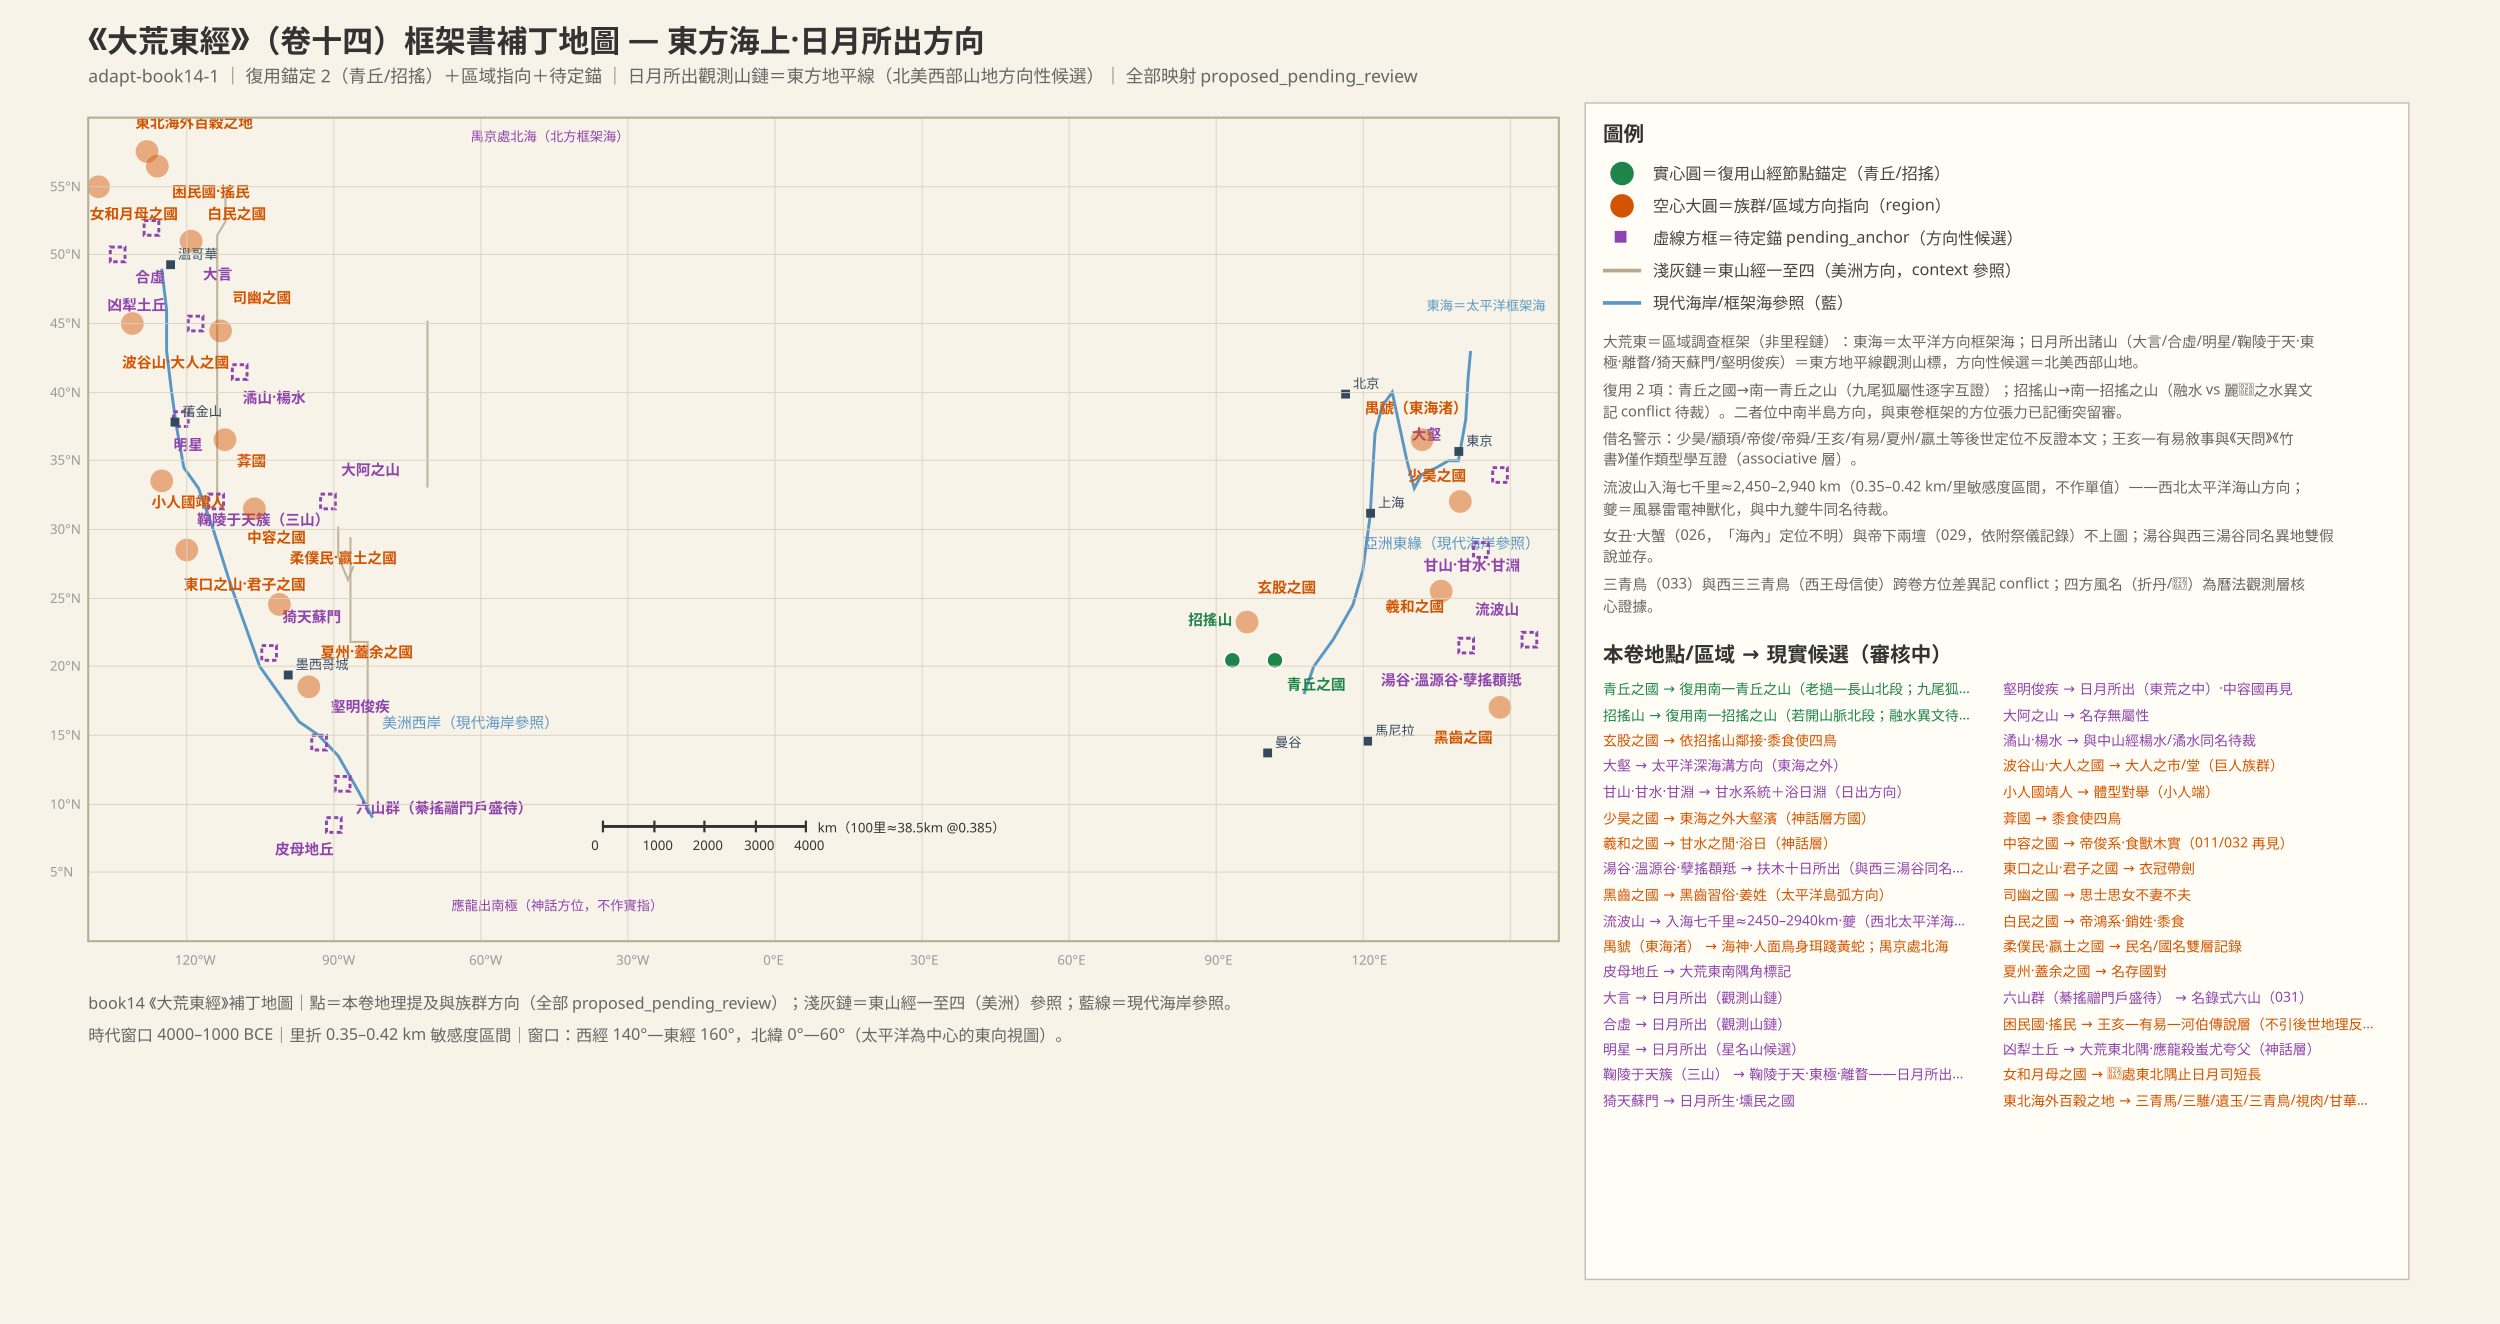
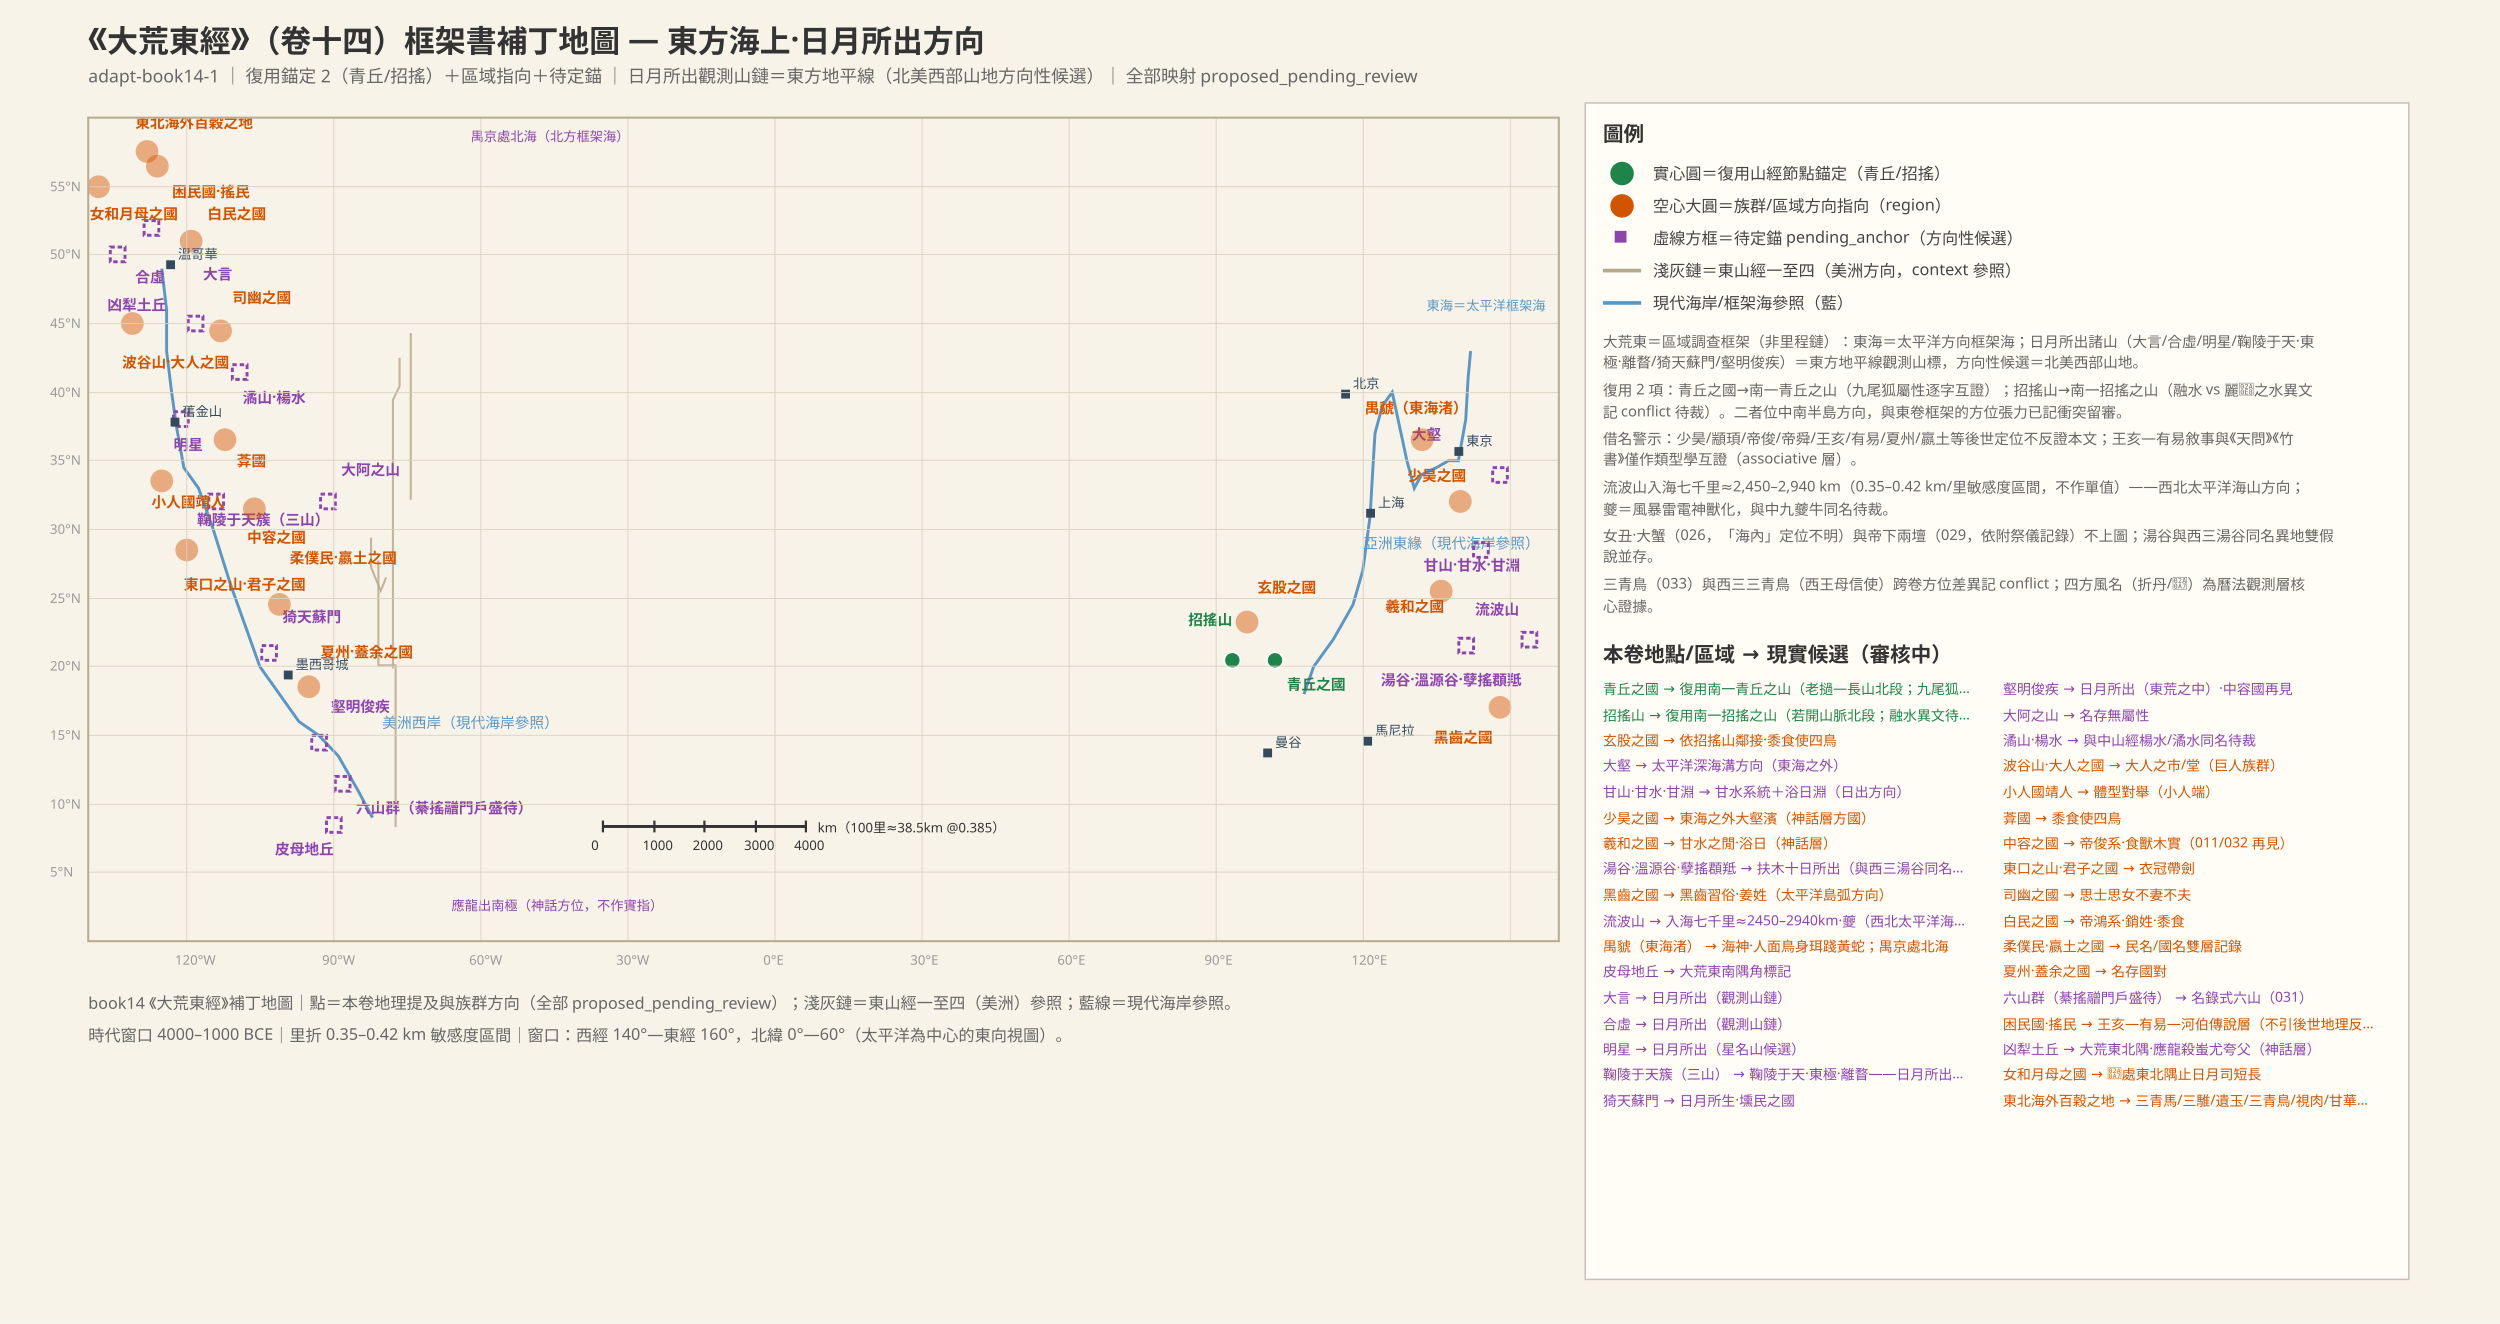
<svg xmlns="http://www.w3.org/2000/svg" width="1700" height="900" font-family="PingFang SC, Hiragino Sans GB, Microsoft YaHei, sans-serif">
  <rect width="1700" height="900" fill="#f7f3e8" />
  <clipPath id="mapclip">
    <rect x="60" y="80" width="1000" height="560" />
  </clipPath>
  <defs>
    <clipPath id="mapclip">
      <rect x="60" y="80" width="1000" height="560" />
    </clipPath>
    <pattern id="sand" width="8" height="8" patternUnits="userSpaceOnUse">
      <rect width="8" height="8" fill="#efe3c0" />
      <circle cx="2" cy="2" r="0.8" fill="#d6b96a" />
      <circle cx="6" cy="6" r="0.8" fill="#d6b96a" />
    </pattern>
  </defs>
  <text x="60" y="34" font-size="21" font-weight="bold" fill="#333">《大荒東經》（卷十四）框架書補丁地圖 — 東方海上·日月所出方向</text>
  <text x="60" y="56" font-size="12" fill="#666">adapt-book14-1 ｜ 復用錨定 2（青丘/招搖）＋區域指向＋待定錨 ｜ 日月所出觀測山鏈＝東方地平線（北美西部山地方向性候選）｜ 全部映射 proposed_pending_review</text>
  <g clip-path="url(#mapclip)">
    <polyline points="886.7,472.0 893.3,453.3 906.7,434.7 920.0,411.3 926.7,388.0 931.7,350.7 933.3,322.7 935.0,294.7 940.0,276.0 946.7,266.7 956.7,313.3 961.7,332.0 966.7,322.7 976.7,318.0 985.0,313.3 991.7,313.3 996.7,285.3 998.3,257.3 1000.0,238.7" fill="none" stroke="#5b97c4" stroke-width="2.0" />
    <text x="927" y="373" font-size="10" fill="#5b97c4">亞洲東緣（現代海岸參照）</text>
    <polyline points="110.0,182.7 113.3,210.7 113.3,238.7 116.7,266.7 120.0,290.0 125.0,318.0 135.0,332.0 145.0,360.0 156.7,397.3 166.7,425.3 176.7,453.3 190.0,472.0 203.3,490.7 216.7,500.0 230.0,514.0 243.3,537.3 253.3,556.0" fill="none" stroke="#5b97c4" stroke-width="2.0" />
    <text x="260" y="495" font-size="10" fill="#5b97c4">美洲西岸（現代海岸參照）</text>
-     <polyline points="290.7,218.1 290.7,227.8 290.7,237.5 290.7,247.3 290.7,257.1 290.7,269.9 290.7,282.9 290.7,292.6 290.7,302.4 290.7,312.1 290.7,321.8 290.7,331.5" fill="none" stroke="#b7a98c" stroke-width="1.4" opacity="0.85" />
-     <polyline points="153.3,131.3 153.3,150.7 147.7,159.9 147.7,185.8 147.7,198.2 147.7,210.5 147.7,220.2 147.7,229.9 147.7,239.6 147.7,251.9 147.7,264.9 147.7,274.6 147.7,284.4 147.7,300.5 147.7,310.3 147.7,326.5 147.7,342.6" fill="none" stroke="#b7a98c" stroke-width="1.4" opacity="0.85" />
-     <polyline points="238.3,365.2 238.3,391.2 238.3,413.9 238.3,436.5 250.0,436.5 250.0,459.2 250.0,491.6 250.0,520.7 250.0,546.7" fill="none" stroke="#b7a98c" stroke-width="1.4" opacity="0.85" />
-     <polyline points="230.0,358.1 230.0,367.8 230.0,378.2 232.8,385.1 234.7,389.7 236.6,394.3 238.5,389.7 240.4,385.1" fill="none" stroke="#b7a98c" stroke-width="1.4" opacity="0.85" />
+     <polyline points="279.3,226.5 279.3,236.2 279.3,245.9 279.3,255.7 279.3,265.5 279.3,278.3 279.3,291.3 279.3,301.0 279.3,310.8 279.3,320.5 279.3,330.2 279.3,339.9" fill="none" stroke="#b7a98c" stroke-width="1.4" opacity="0.85" />
+     <polyline points="271.7,243.3 271.7,262.7 267.2,271.9 267.2,297.8 267.2,310.2 267.2,322.5 267.2,332.2 267.2,341.9 267.2,351.6 267.2,363.9 267.2,376.9 267.2,386.6 267.2,396.4 267.2,412.5 267.2,422.3 267.2,438.5 267.2,454.6" fill="none" stroke="#b7a98c" stroke-width="1.4" opacity="0.85" />
+     <polyline points="257.3,381.1 257.3,407.0 257.3,429.7 257.3,452.4 269.0,452.4 269.0,475.1 269.0,507.5 269.0,536.6 269.0,562.5" fill="none" stroke="#b7a98c" stroke-width="1.4" opacity="0.85" />
+     <polyline points="252.3,365.6 252.3,375.3 252.3,385.7 255.1,392.6 257.0,397.1 258.9,401.7 260.8,397.1 262.6,392.6" fill="none" stroke="#b7a98c" stroke-width="1.4" opacity="0.85" />
    <text x="320" y="96" font-size="9" fill="#8e44ad">禺京處北海（北方框架海）</text>
    <text x="307" y="619" font-size="9" fill="#8e44ad">應龍出南極（神話方位，不作實指）</text>
    <text x="970" y="211" font-size="9" fill="#5b97c4">東海＝太平洋框架海</text>
    <circle cx="867" cy="449" r="5.5" fill="#1e8449" stroke="#fff" stroke-width="1.2" />
    <text x="875" y="469" font-size="10" font-weight="bold" fill="#1e8449">青丘之國</text>
    <circle cx="838" cy="449" r="5.5" fill="#1e8449" stroke="#fff" stroke-width="1.2" />
    <text x="808" y="425" font-size="10" font-weight="bold" fill="#1e8449">招搖山</text>
    <circle cx="848" cy="423" r="7" fill="#d35400" opacity="0.45" stroke="#d35400" stroke-width="1.5" />
    <text x="855" y="403" font-size="10" font-weight="bold" fill="#d35400">玄股之國</text>
    <rect x="1015" y="318" width="10" height="10" fill="none" stroke="#8e44ad" stroke-width="2" stroke-dasharray="3 2" />
    <text x="960" y="299" font-size="10" font-weight="bold" fill="#8e44ad">大壑</text>
    <rect x="1002" y="369" width="10" height="10" fill="none" stroke="#8e44ad" stroke-width="2" stroke-dasharray="3 2" />
    <text x="968" y="388" font-size="10" font-weight="bold" fill="#8e44ad">甘山·甘水·甘淵</text>
    <circle cx="993" cy="341" r="7" fill="#d35400" opacity="0.45" stroke="#d35400" stroke-width="1.5" />
    <text x="957" y="327" font-size="10" font-weight="bold" fill="#d35400">少昊之國</text>
    <circle cx="980" cy="402" r="7" fill="#d35400" opacity="0.45" stroke="#d35400" stroke-width="1.5" />
    <text x="942" y="416" font-size="10" font-weight="bold" fill="#d35400">羲和之國</text>
    <rect x="992" y="434" width="10" height="10" fill="none" stroke="#8e44ad" stroke-width="2" stroke-dasharray="3 2" />
    <text x="939" y="466" font-size="10" font-weight="bold" fill="#8e44ad">湯谷·溫源谷·孽搖頵羝</text>
    <circle cx="1020" cy="481" r="7" fill="#d35400" opacity="0.45" stroke="#d35400" stroke-width="1.5" />
    <text x="975" y="505" font-size="10" font-weight="bold" fill="#d35400">黑齒之國</text>
    <rect x="1035" y="430" width="10" height="10" fill="none" stroke="#8e44ad" stroke-width="2" stroke-dasharray="3 2" />
    <text x="1003" y="418" font-size="10" font-weight="bold" fill="#8e44ad">流波山</text>
    <circle cx="967" cy="299" r="7" fill="#d35400" opacity="0.45" stroke="#d35400" stroke-width="1.5" />
    <text x="928" y="281" font-size="10" font-weight="bold" fill="#d35400">禺䝞（東海渚）</text>
    <rect x="222" y="556" width="10" height="10" fill="none" stroke="#8e44ad" stroke-width="2" stroke-dasharray="3 2" />
    <text x="187" y="581" font-size="10" font-weight="bold" fill="#8e44ad">皮母地丘</text>
    <rect x="128" y="215" width="10" height="10" fill="none" stroke="#8e44ad" stroke-width="2" stroke-dasharray="3 2" />
    <text x="138" y="190" font-size="10" font-weight="bold" fill="#8e44ad">大言</text>
    <rect x="98" y="150" width="10" height="10" fill="none" stroke="#8e44ad" stroke-width="2" stroke-dasharray="3 2" />
    <text x="92" y="192" font-size="10" font-weight="bold" fill="#8e44ad">合虛</text>
    <rect x="118" y="280" width="10" height="10" fill="none" stroke="#8e44ad" stroke-width="2" stroke-dasharray="3 2" />
    <text x="118" y="306" font-size="10" font-weight="bold" fill="#8e44ad">明星</text>
    <rect x="142" y="336" width="10" height="10" fill="none" stroke="#8e44ad" stroke-width="2" stroke-dasharray="3 2" />
    <text x="134" y="357" font-size="10" font-weight="bold" fill="#8e44ad">鞠陵于天簇（三山）</text>
    <rect x="178" y="439" width="10" height="10" fill="none" stroke="#8e44ad" stroke-width="2" stroke-dasharray="3 2" />
    <text x="192" y="423" font-size="10" font-weight="bold" fill="#8e44ad">猗天蘇門</text>
    <rect x="212" y="500" width="10" height="10" fill="none" stroke="#8e44ad" stroke-width="2" stroke-dasharray="3 2" />
    <text x="225" y="484" font-size="10" font-weight="bold" fill="#8e44ad">壑明俊疾</text>
    <rect x="218" y="336" width="10" height="10" fill="none" stroke="#8e44ad" stroke-width="2" stroke-dasharray="3 2" />
    <text x="232" y="323" font-size="10" font-weight="bold" fill="#8e44ad">大阿之山</text>
    <rect x="158" y="248" width="10" height="10" fill="none" stroke="#8e44ad" stroke-width="2" stroke-dasharray="3 2" />
    <text x="165" y="274" font-size="10" font-weight="bold" fill="#8e44ad">潏山·楊水</text>
    <circle cx="90" cy="220" r="7" fill="#d35400" opacity="0.45" stroke="#d35400" stroke-width="1.5" />
    <text x="83" y="250" font-size="10" font-weight="bold" fill="#d35400">波谷山·大人之國</text>
    <circle cx="110" cy="327" r="7" fill="#d35400" opacity="0.45" stroke="#d35400" stroke-width="1.5" />
    <text x="103" y="345" font-size="10" font-weight="bold" fill="#d35400">小人國靖人</text>
    <circle cx="153" cy="299" r="7" fill="#d35400" opacity="0.45" stroke="#d35400" stroke-width="1.5" />
    <text x="161" y="317" font-size="10" font-weight="bold" fill="#d35400">葊國</text>
    <circle cx="173" cy="346" r="7" fill="#d35400" opacity="0.45" stroke="#d35400" stroke-width="1.5" />
    <text x="168" y="369" font-size="10" font-weight="bold" fill="#d35400">中容之國</text>
    <circle cx="127" cy="374" r="7" fill="#d35400" opacity="0.45" stroke="#d35400" stroke-width="1.5" />
    <text x="125" y="401" font-size="10" font-weight="bold" fill="#d35400">東口之山·君子之國</text>
    <circle cx="150" cy="225" r="7" fill="#d35400" opacity="0.45" stroke="#d35400" stroke-width="1.5" />
    <text x="158" y="206" font-size="10" font-weight="bold" fill="#d35400">司幽之國</text>
    <circle cx="130" cy="164" r="7" fill="#d35400" opacity="0.45" stroke="#d35400" stroke-width="1.5" />
    <text x="141" y="149" font-size="10" font-weight="bold" fill="#d35400">白民之國</text>
    <circle cx="190" cy="411" r="7" fill="#d35400" opacity="0.45" stroke="#d35400" stroke-width="1.5" />
    <text x="197" y="383" font-size="10" font-weight="bold" fill="#d35400">柔僕民·嬴土之國</text>
    <circle cx="210" cy="467" r="7" fill="#d35400" opacity="0.45" stroke="#d35400" stroke-width="1.5" />
    <text x="218" y="447" font-size="10" font-weight="bold" fill="#d35400">夏州·蓋余之國</text>
    <rect x="228" y="528" width="10" height="10" fill="none" stroke="#8e44ad" stroke-width="2" stroke-dasharray="3 2" />
    <text x="242" y="553" font-size="10" font-weight="bold" fill="#8e44ad">六山群（綦搖䰝門戶盛待）</text>
    <circle cx="107" cy="113" r="7" fill="#d35400" opacity="0.45" stroke="#d35400" stroke-width="1.5" />
    <text x="117" y="134" font-size="10" font-weight="bold" fill="#d35400">困民國·搖民</text>
    <rect x="75" y="168" width="10" height="10" fill="none" stroke="#8e44ad" stroke-width="2" stroke-dasharray="3 2" />
    <text x="73" y="211" font-size="10" font-weight="bold" fill="#8e44ad">凶犁土丘</text>
    <circle cx="67" cy="127" r="7" fill="#d35400" opacity="0.45" stroke="#d35400" stroke-width="1.5" />
    <text x="61" y="149" font-size="10" font-weight="bold" fill="#d35400">女和月母之國</text>
    <circle cx="100" cy="103" r="7" fill="#d35400" opacity="0.45" stroke="#d35400" stroke-width="1.5" />
    <text x="92" y="87" font-size="10" font-weight="bold" fill="#d35400">東北海外百穀之地</text>
    <rect x="912" y="265" width="6" height="6" fill="#34495e" />
    <text x="920" y="264" font-size="9" fill="#34495e">北京</text>
    <rect x="929" y="346" width="6" height="6" fill="#34495e" />
    <text x="937" y="345" font-size="9" fill="#34495e">上海</text>
    <rect x="989" y="304" width="6" height="6" fill="#34495e" />
    <text x="997" y="303" font-size="9" fill="#34495e">東京</text>
    <rect x="927" y="501" width="6" height="6" fill="#34495e" />
    <text x="935" y="500" font-size="9" fill="#34495e">馬尼拉</text>
    <rect x="859" y="509" width="6" height="6" fill="#34495e" />
    <text x="867" y="508" font-size="9" fill="#34495e">曼谷</text>
    <rect x="113" y="177" width="6" height="6" fill="#34495e" />
    <text x="121" y="176" font-size="9" fill="#34495e">溫哥華</text>
    <rect x="116" y="284" width="6" height="6" fill="#34495e" />
    <text x="124" y="283" font-size="9" fill="#34495e">舊金山</text>
    <rect x="193" y="456" width="6" height="6" fill="#34495e" />
    <text x="201" y="455" font-size="9" fill="#34495e">墨西哥城</text>
  </g>
  <line x1="127" y1="640" x2="127" y2="80" stroke="#d9d2c0" stroke-width="0.6" />
  <text x="119" y="656" font-size="9" fill="#999">120°W</text>
  <line x1="227" y1="640" x2="227" y2="80" stroke="#d9d2c0" stroke-width="0.6" />
  <text x="219" y="656" font-size="9" fill="#999">90°W</text>
  <line x1="327" y1="640" x2="327" y2="80" stroke="#d9d2c0" stroke-width="0.6" />
  <text x="319" y="656" font-size="9" fill="#999">60°W</text>
  <line x1="427" y1="640" x2="427" y2="80" stroke="#d9d2c0" stroke-width="0.6" />
  <text x="419" y="656" font-size="9" fill="#999">30°W</text>
  <line x1="527" y1="640" x2="527" y2="80" stroke="#d9d2c0" stroke-width="0.6" />
  <text x="519" y="656" font-size="9" fill="#999">0°E</text>
  <line x1="627" y1="640" x2="627" y2="80" stroke="#d9d2c0" stroke-width="0.6" />
  <text x="619" y="656" font-size="9" fill="#999">30°E</text>
  <line x1="727" y1="640" x2="727" y2="80" stroke="#d9d2c0" stroke-width="0.6" />
  <text x="719" y="656" font-size="9" fill="#999">60°E</text>
  <line x1="827" y1="640" x2="827" y2="80" stroke="#d9d2c0" stroke-width="0.6" />
  <text x="819" y="656" font-size="9" fill="#999">90°E</text>
  <line x1="927" y1="640" x2="927" y2="80" stroke="#d9d2c0" stroke-width="0.6" />
  <text x="919" y="656" font-size="9" fill="#999">120°E</text>
  <line x1="1027" y1="640" x2="1027" y2="80" stroke="#d9d2c0" stroke-width="0.6" />
  <line x1="60" y1="593" x2="1060" y2="593" stroke="#d9d2c0" stroke-width="0.6" />
  <text x="34" y="596" font-size="9" fill="#999">5°N</text>
  <line x1="60" y1="547" x2="1060" y2="547" stroke="#d9d2c0" stroke-width="0.6" />
  <text x="34" y="550" font-size="9" fill="#999">10°N</text>
  <line x1="60" y1="500" x2="1060" y2="500" stroke="#d9d2c0" stroke-width="0.6" />
  <text x="34" y="503" font-size="9" fill="#999">15°N</text>
  <line x1="60" y1="453" x2="1060" y2="453" stroke="#d9d2c0" stroke-width="0.6" />
  <text x="34" y="456" font-size="9" fill="#999">20°N</text>
  <line x1="60" y1="407" x2="1060" y2="407" stroke="#d9d2c0" stroke-width="0.6" />
  <text x="34" y="410" font-size="9" fill="#999">25°N</text>
  <line x1="60" y1="360" x2="1060" y2="360" stroke="#d9d2c0" stroke-width="0.6" />
  <text x="34" y="363" font-size="9" fill="#999">30°N</text>
  <line x1="60" y1="313" x2="1060" y2="313" stroke="#d9d2c0" stroke-width="0.6" />
  <text x="34" y="316" font-size="9" fill="#999">35°N</text>
  <line x1="60" y1="267" x2="1060" y2="267" stroke="#d9d2c0" stroke-width="0.6" />
  <text x="34" y="270" font-size="9" fill="#999">40°N</text>
  <line x1="60" y1="220" x2="1060" y2="220" stroke="#d9d2c0" stroke-width="0.6" />
  <text x="34" y="223" font-size="9" fill="#999">45°N</text>
  <line x1="60" y1="173" x2="1060" y2="173" stroke="#d9d2c0" stroke-width="0.6" />
  <text x="34" y="176" font-size="9" fill="#999">50°N</text>
  <line x1="60" y1="127" x2="1060" y2="127" stroke="#d9d2c0" stroke-width="0.6" />
  <text x="34" y="130" font-size="9" fill="#999">55°N</text>
  <rect x="60" y="80" width="1000" height="560" fill="none" stroke="#b8ad92" stroke-width="1.4" />
  <line x1="410" y1="562" x2="548" y2="562" stroke="#333" stroke-width="2" />
  <line x1="410" y1="558" x2="410" y2="566" stroke="#333" stroke-width="1.5" />
  <text x="402" y="578" font-size="9" fill="#333">0</text>
  <line x1="445" y1="558" x2="445" y2="566" stroke="#333" stroke-width="1.5" />
  <text x="437" y="578" font-size="9" fill="#333">1000</text>
  <line x1="479" y1="558" x2="479" y2="566" stroke="#333" stroke-width="1.5" />
  <text x="471" y="578" font-size="9" fill="#333">2000</text>
  <line x1="514" y1="558" x2="514" y2="566" stroke="#333" stroke-width="1.5" />
  <text x="506" y="578" font-size="9" fill="#333">3000</text>
  <line x1="548" y1="558" x2="548" y2="566" stroke="#333" stroke-width="1.5" />
  <text x="540" y="578" font-size="9" fill="#333">4000</text>
  <text x="556" y="566" font-size="9" fill="#333">km（100里≈38.5km @0.385）</text>
  <rect x="1078" y="70" width="560" height="800" fill="#fffdf5" stroke="#cbb" />
  <text x="1090" y="96" font-size="14" font-weight="bold" fill="#333">圖例</text>
  <circle cx="1103" cy="118" r="8" fill="#1e8449" />
  <text x="1124" y="122" font-size="11" fill="#444">實心圓＝復用山經節點錨定（青丘/招搖）</text>
  <circle cx="1103" cy="140" r="8" fill="#d35400" />
  <text x="1124" y="144" font-size="11" fill="#444">空心大圓＝族群/區域方向指向（region）</text>
  <rect x="1098" y="157" width="8" height="8" fill="#8e44ad" />
  <text x="1124" y="166" font-size="11" fill="#444">虛線方框＝待定錨 pending_anchor（方向性候選）</text>
  <line x1="1090" y1="184" x2="1116" y2="184" stroke="#b7a98c" stroke-width="2.5" />
  <text x="1124" y="188" font-size="11" fill="#444">淺灰鏈＝東山經一至四（美洲方向，context 參照）</text>
  <line x1="1090" y1="206" x2="1116" y2="206" stroke="#5b97c4" stroke-width="2.5" />
  <text x="1124" y="210" font-size="11" fill="#444">現代海岸/框架海參照（藍）</text>
  <text x="1090" y="236" font-size="10" fill="#666">大荒東＝區域調查框架（非里程鏈）：東海＝太平洋方向框架海；日月所出諸山（大言/合虛/明星/鞠陵于天·東</text>
  <text x="1090" y="250" font-size="10" fill="#666">極·離瞀/猗天蘇門/壑明俊疾）＝東方地平線觀測山標，方向性候選＝北美西部山地。</text>
  <text x="1090" y="269" font-size="10" fill="#666">復用 2 項：青丘之國→南一青丘之山（九尾狐屬性逐字互證）；招搖山→南一招搖之山（融水 vs 麗𪃨之水異文</text>
  <text x="1090" y="284" font-size="10" fill="#666">記 conflict 待裁）。二者位中南半島方向，與東卷框架的方位張力已記衝突留審。</text>
  <text x="1090" y="302" font-size="10" fill="#666">借名警示：少昊/顓頊/帝俊/帝舜/王亥/有易/夏州/嬴土等後世定位不反證本文；王亥—有易敘事與《天問》《竹</text>
  <text x="1090" y="316" font-size="10" fill="#666">書》僅作類型學互證（associative 層）。</text>
  <text x="1090" y="335" font-size="10" fill="#666">流波山入海七千里≈2,450–2,940 km（0.35–0.42 km/里敏感度區間，不作單值）——西北太平洋海山方向；</text>
  <text x="1090" y="350" font-size="10" fill="#666">夔＝風暴雷電神獸化，與中九夔牛同名待裁。</text>
  <text x="1090" y="368" font-size="10" fill="#666">女丑·大蟹（026，「海內」定位不明）與帝下兩壇（029，依附祭儀記錄）不上圖；湯谷與西三湯谷同名異地雙假</text>
  <text x="1090" y="382" font-size="10" fill="#666">說並存。</text>
  <text x="1090" y="401" font-size="10" fill="#666">三青鳥（033）與西三三青鳥（西王母信使）跨卷方位差異記 conflict；四方風名（折丹/𪂧）為曆法觀測層核</text>
  <text x="1090" y="416" font-size="10" fill="#666">心證據。</text>
  <text x="1090" y="450.0" font-size="14" font-weight="bold" fill="#333">本卷地點/區域 → 現實候選（審核中）</text>
  <text x="1090" y="472" font-size="9.5" fill="#1e8449">青丘之國 → 復用南一青丘之山（老撾—長山北段；九尾狐…</text>
  <text x="1090" y="490" font-size="9.5" fill="#1e8449">招搖山 → 復用南一招搖之山（若開山脈北段；融水異文待…</text>
  <text x="1090" y="507" font-size="9.5" fill="#d35400">玄股之國 → 依招搖山鄰接·黍食使四鳥</text>
  <text x="1090" y="524" font-size="9.5" fill="#8e44ad">大壑 → 太平洋深海溝方向（東海之外）</text>
  <text x="1090" y="542" font-size="9.5" fill="#8e44ad">甘山·甘水·甘淵 → 甘水系統＋浴日淵（日出方向）</text>
  <text x="1090" y="560" font-size="9.5" fill="#d35400">少昊之國 → 東海之外大壑濱（神話層方國）</text>
  <text x="1090" y="577" font-size="9.5" fill="#d35400">羲和之國 → 甘水之閒·浴日（神話層）</text>
  <text x="1090" y="594" font-size="9.5" fill="#8e44ad">湯谷·溫源谷·孽搖頵羝 → 扶木十日所出（與西三湯谷同名…</text>
  <text x="1090" y="612" font-size="9.5" fill="#d35400">黑齒之國 → 黑齒習俗·姜姓（太平洋島弧方向）</text>
  <text x="1090" y="630" font-size="9.5" fill="#8e44ad">流波山 → 入海七千里≈2450–2940km·夔（西北太平洋海…</text>
  <text x="1090" y="647" font-size="9.5" fill="#d35400">禺䝞（東海渚） → 海神·人面鳥身珥踐黃蛇；禺京處北海</text>
  <text x="1090" y="664" font-size="9.5" fill="#8e44ad">皮母地丘 → 大荒東南隅角標記</text>
  <text x="1090" y="682" font-size="9.5" fill="#8e44ad">大言 → 日月所出（觀測山鏈）</text>
  <text x="1090" y="700" font-size="9.5" fill="#8e44ad">合虛 → 日月所出（觀測山鏈）</text>
  <text x="1090" y="717" font-size="9.5" fill="#8e44ad">明星 → 日月所出（星名山候選）</text>
  <text x="1090" y="734" font-size="9.5" fill="#8e44ad">鞠陵于天簇（三山） → 鞠陵于天·東極·離瞀——日月所出…</text>
  <text x="1090" y="752" font-size="9.5" fill="#8e44ad">猗天蘇門 → 日月所生·壎民之國</text>
  <text x="1362" y="472" font-size="9.5" fill="#8e44ad">壑明俊疾 → 日月所出（東荒之中）·中容國再見</text>
  <text x="1362" y="490" font-size="9.5" fill="#8e44ad">大阿之山 → 名存無屬性</text>
  <text x="1362" y="507" font-size="9.5" fill="#8e44ad">潏山·楊水 → 與中山經楊水/潏水同名待裁</text>
  <text x="1362" y="524" font-size="9.5" fill="#d35400">波谷山·大人之國 → 大人之市/堂（巨人族群）</text>
  <text x="1362" y="542" font-size="9.5" fill="#d35400">小人國靖人 → 體型對舉（小人端）</text>
  <text x="1362" y="560" font-size="9.5" fill="#d35400">葊國 → 黍食使四鳥</text>
  <text x="1362" y="577" font-size="9.5" fill="#d35400">中容之國 → 帝俊系·食獸木實（011/032 再見）</text>
  <text x="1362" y="594" font-size="9.5" fill="#d35400">東口之山·君子之國 → 衣冠帶劍</text>
  <text x="1362" y="612" font-size="9.5" fill="#d35400">司幽之國 → 思士思女不妻不夫</text>
  <text x="1362" y="630" font-size="9.5" fill="#d35400">白民之國 → 帝鴻系·銷姓·黍食</text>
  <text x="1362" y="647" font-size="9.5" fill="#d35400">柔僕民·嬴土之國 → 民名/國名雙層記錄</text>
  <text x="1362" y="664" font-size="9.5" fill="#d35400">夏州·蓋余之國 → 名存國對</text>
  <text x="1362" y="682" font-size="9.5" fill="#8e44ad">六山群（綦搖䰝門戶盛待） → 名錄式六山（031）</text>
  <text x="1362" y="700" font-size="9.5" fill="#d35400">困民國·搖民 → 王亥—有易—河伯傳說層（不引後世地理反…</text>
  <text x="1362" y="717" font-size="9.5" fill="#8e44ad">凶犁土丘 → 大荒東北隅·應龍殺蚩尤夸父（神話層）</text>
  <text x="1362" y="734" font-size="9.5" fill="#d35400">女和月母之國 → 𪂧處東北隅止日月司短長</text>
  <text x="1362" y="752" font-size="9.5" fill="#d35400">東北海外百穀之地 → 三青馬/三騅/遺玉/三青鳥/視肉/甘華…</text>
  <text x="60" y="686" font-size="11" fill="#666">book14 《大荒東經》補丁地圖｜點＝本卷地理提及與族群方向（全部 proposed_pending_review）；淺灰鏈＝東山經一至四（美洲）參照；藍線＝現代海岸參照。</text>
  <text x="60" y="708" font-size="11" fill="#666">時代窗口 4000–1000 BCE｜里折 0.35–0.42 km 敏感度區間｜窗口：西經 140°—東經 160°，北緯 0°—60°（太平洋為中心的東向視圖）。</text>
</svg>
